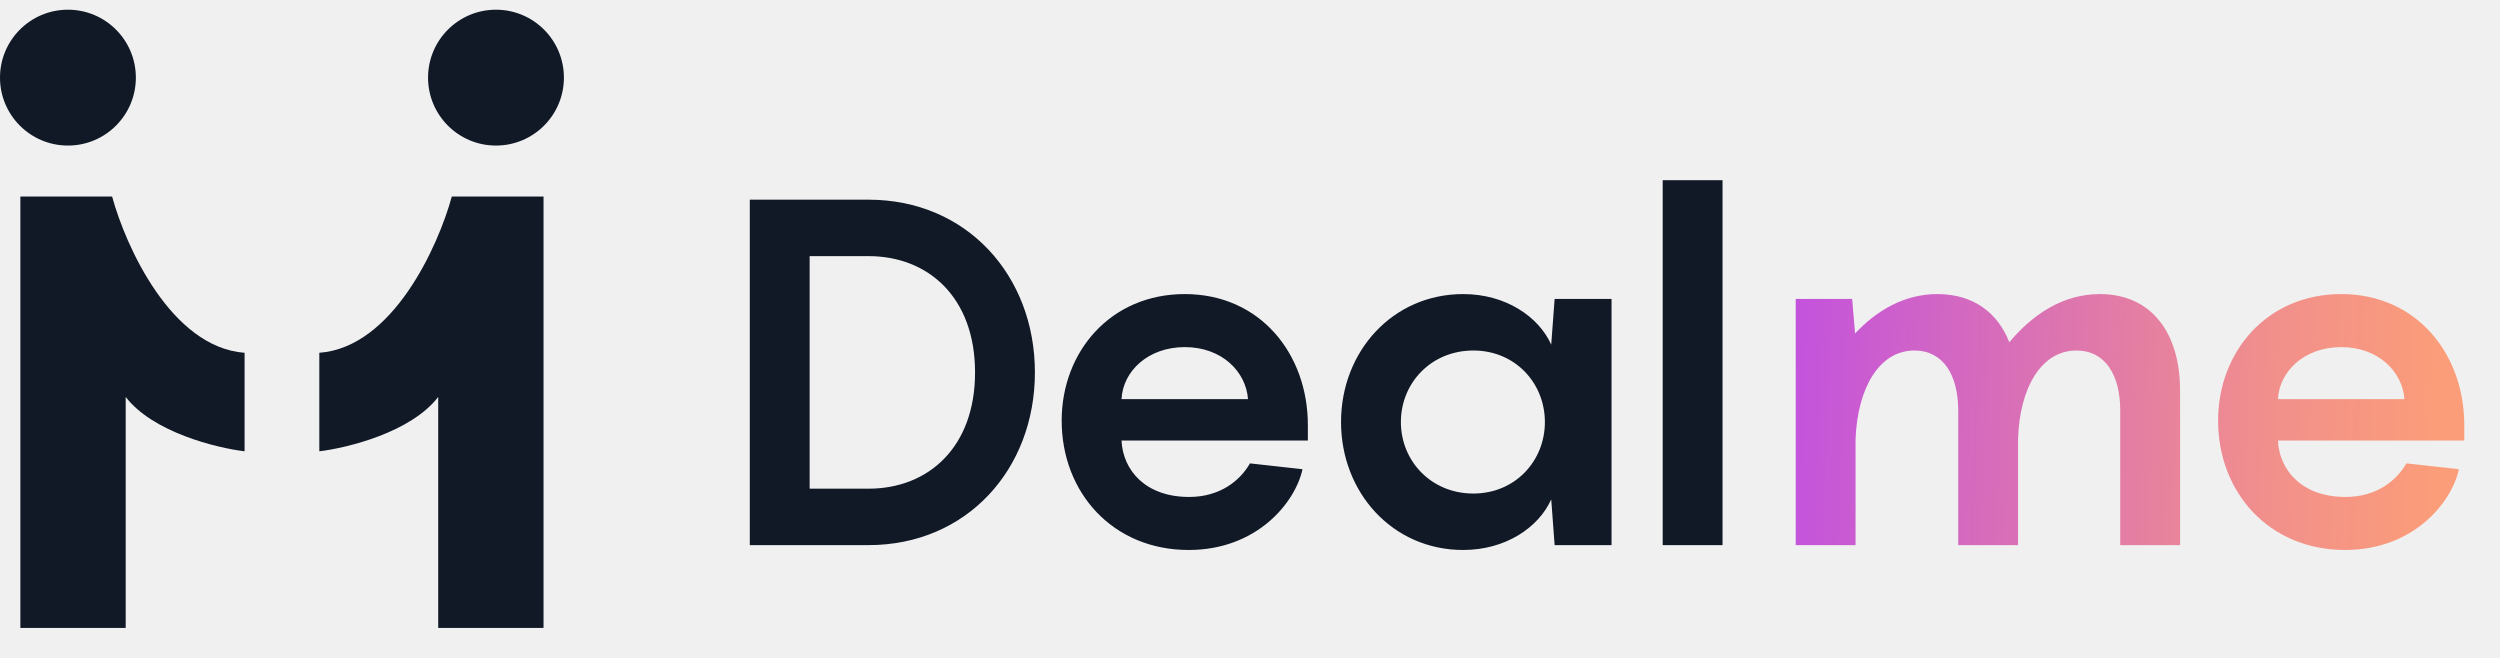
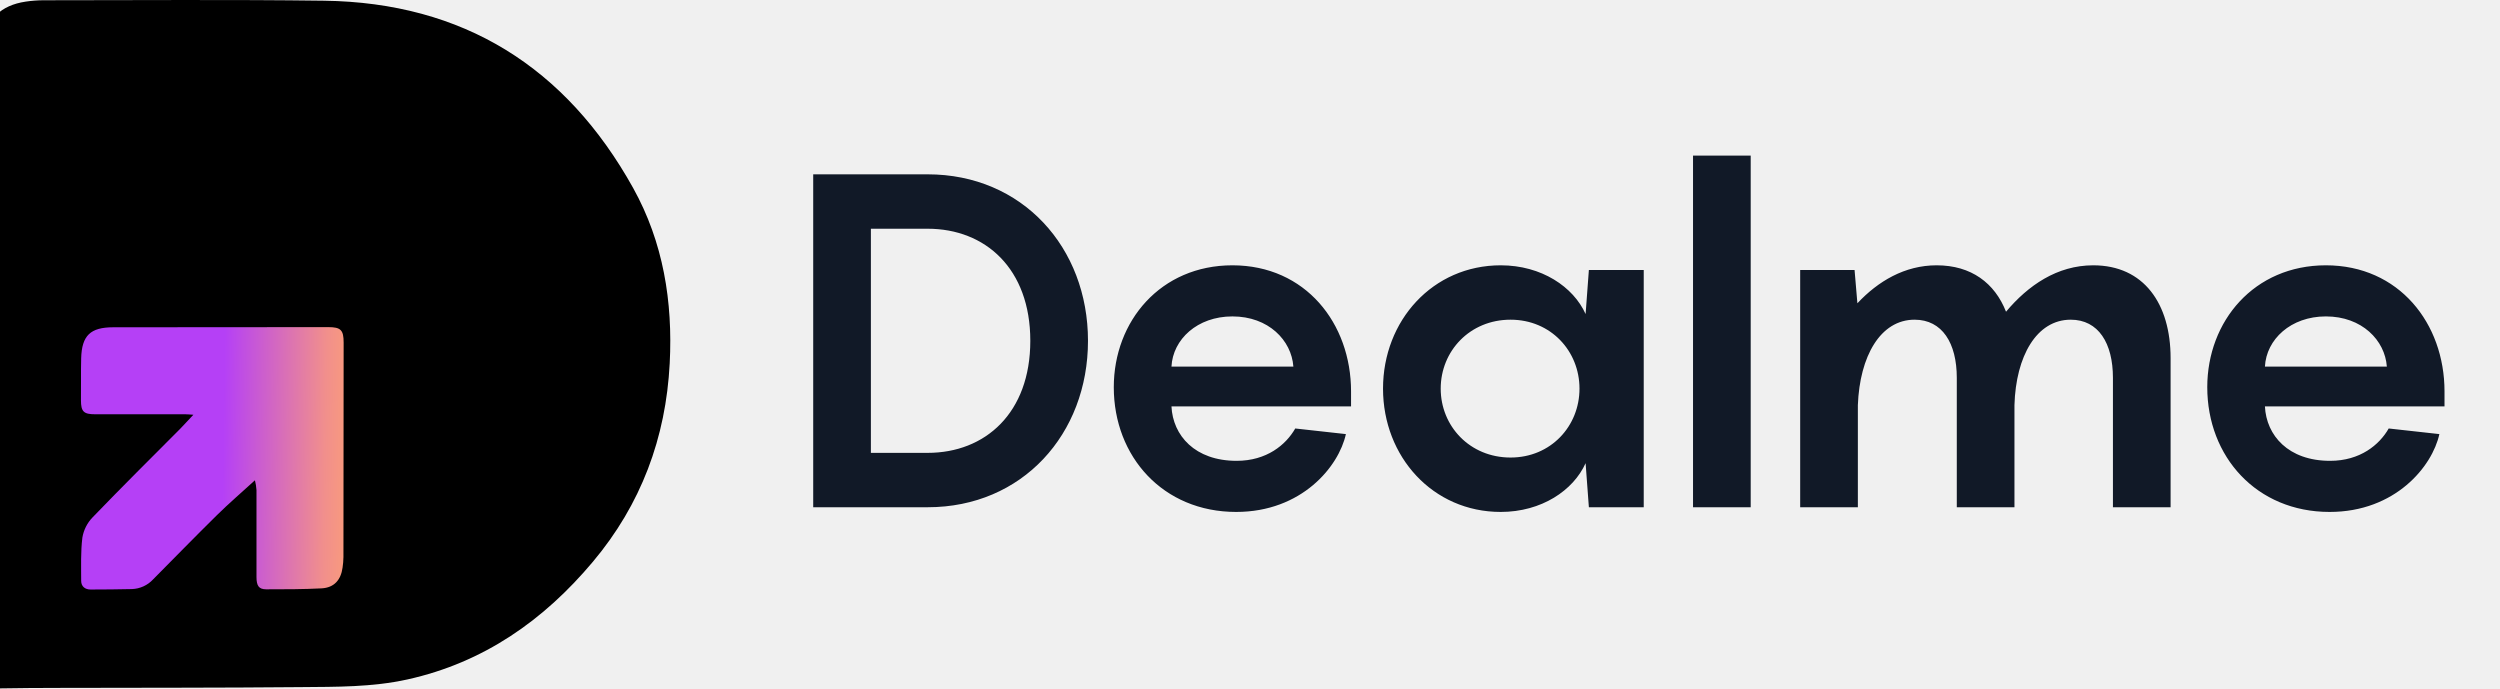
- <svg xmlns="http://www.w3.org/2000/svg" width="133" height="35" viewBox="0 0 133 35" fill="none">
-   <g clip-path="url(#clip0_308_4205)">
-     <circle cx="3.614" cy="4.13" r="3.614" fill="#111927" />
-     <circle cx="26.386" cy="4.13" r="3.614" fill="#111927" />
-     <path d="M5.964 10.455H1.084V33.407H6.687V21.117C8.133 22.997 11.506 23.828 13.012 24.009V18.768C9.108 18.479 6.687 13.105 5.964 10.455Z" fill="#111927" />
-     <path d="M24.036 10.455H28.916V33.407H23.313V21.117C21.867 22.997 18.494 23.828 16.988 24.009V18.768C20.892 18.479 23.313 13.105 24.036 10.455Z" fill="#111927" />
-     <path d="M46.205 10.623C51.433 10.623 55.057 14.661 55.057 19.812C55.057 24.962 51.433 29 46.205 29H39.889V10.623H46.205ZM46.205 25.998C49.388 25.998 51.873 23.797 51.873 19.812C51.873 15.826 49.388 13.626 46.205 13.626H43.073V25.998H46.205ZM69.578 22.607V23.435H59.664C59.742 25.04 60.959 26.438 63.262 26.438C64.919 26.438 65.98 25.558 66.498 24.652L69.293 24.962C68.905 26.748 66.86 29.259 63.236 29.259C59.199 29.259 56.481 26.205 56.481 22.374C56.481 18.724 59.069 15.645 63.029 15.645C67.067 15.645 69.578 18.854 69.578 22.607ZM63.029 18.466C61.088 18.466 59.742 19.734 59.664 21.235H66.394C66.29 19.786 65.022 18.466 63.029 18.466ZM71.343 22.452C71.343 18.699 74.087 15.645 77.84 15.645C80.092 15.645 81.852 16.835 82.525 18.336L82.706 15.903H85.734V29H82.706L82.525 26.567C81.852 28.068 80.092 29.259 77.84 29.259C74.087 29.259 71.343 26.205 71.343 22.452ZM74.527 22.452C74.527 24.522 76.132 26.256 78.383 26.256C80.609 26.256 82.188 24.522 82.188 22.452C82.188 20.381 80.609 18.647 78.383 18.647C76.132 18.647 74.527 20.381 74.527 22.452ZM91.639 9.588V29H88.455V9.588H91.639Z" fill="#111927" />
-     <path d="M111.709 15.645C114.505 15.645 115.98 17.767 115.98 20.769V29H112.797V21.856C112.797 19.941 111.994 18.647 110.467 18.647C108.578 18.647 107.439 20.666 107.361 23.358V29H104.178V21.856C104.178 19.941 103.375 18.647 101.848 18.647C99.959 18.647 98.82 20.666 98.716 23.358V29H95.533V15.903H98.535L98.69 17.741C99.829 16.524 101.305 15.645 103.065 15.645C104.98 15.645 106.274 16.628 106.895 18.207C108.112 16.757 109.716 15.645 111.709 15.645ZM131.1 22.607V23.435H121.187C121.264 25.04 122.481 26.438 124.785 26.438C126.441 26.438 127.502 25.558 128.02 24.652L130.815 24.962C130.427 26.748 128.382 29.259 124.759 29.259C120.721 29.259 118.003 26.205 118.003 22.374C118.003 18.724 120.592 15.645 124.552 15.645C128.589 15.645 131.1 18.854 131.1 22.607ZM124.552 18.466C122.61 18.466 121.264 19.734 121.187 21.235H127.916C127.813 19.786 126.545 18.466 124.552 18.466Z" fill="url(#paint0_linear_308_4205)" />
+ <svg xmlns="http://www.w3.org/2000/svg" width="138" height="38" viewBox="0 0 138 38" fill="none">
+   <g clip-path="url(#clip0_342_27778)">
+     <rect x="4" y="17" width="16" height="16" fill="url(#paint0_linear_342_27778)" />
+     <path d="M-0.988 20.237C-0.988 14.717 -0.988 9.195 -0.988 3.673C-0.996 3.245 -0.973 2.817 -0.919 2.393C-0.726 1.045 0.039 0.298 1.413 0.09C1.741 0.041 2.072 0.015 2.404 0.014C7.563 0.014 12.722 -0.03 17.882 0.039C25.581 0.142 31.243 3.717 34.949 10.376C36.614 13.37 37.144 16.655 36.968 20.056C36.757 24.175 35.38 27.853 32.727 31.01C30.01 34.247 26.694 36.573 22.495 37.504C20.547 37.936 18.564 37.911 16.59 37.929C12.178 37.97 7.766 37.96 3.354 37.972C2.208 37.972 1.06 37.981 -0.088 38C-0.864 38.008 -1 37.883 -1 37.092C-1 31.473 -1 25.855 -1 20.237H-0.988ZM14.072 26.512C14.117 26.688 14.145 26.867 14.158 27.049C14.158 28.649 14.158 30.251 14.158 31.852C14.158 32.337 14.289 32.529 14.69 32.53C15.712 32.53 16.738 32.53 17.758 32.477C18.445 32.437 18.816 32.017 18.91 31.331C18.939 31.14 18.954 30.947 18.958 30.754C18.964 26.806 18.968 22.858 18.969 18.91C18.969 18.213 18.81 18.057 18.116 18.057C14.161 18.057 10.205 18.06 6.25 18.066C4.988 18.066 4.515 18.522 4.481 19.777C4.46 20.549 4.481 21.323 4.469 22.095C4.469 22.719 4.616 22.869 5.255 22.868C6.914 22.868 8.574 22.868 10.232 22.868C10.351 22.868 10.467 22.881 10.675 22.894C10.393 23.188 10.175 23.437 9.947 23.668C8.325 25.295 6.704 26.904 5.11 28.559C4.815 28.864 4.62 29.251 4.548 29.669C4.45 30.457 4.481 31.263 4.481 32.064C4.481 32.377 4.7 32.54 4.998 32.542C5.757 32.542 6.518 32.533 7.277 32.517C7.5 32.51 7.719 32.459 7.921 32.366C8.124 32.273 8.306 32.141 8.456 31.977C9.622 30.8 10.781 29.614 11.965 28.446C12.628 27.791 13.34 27.18 14.072 26.512Z" fill="black" />
+     <path d="M51.205 9.623C56.433 9.623 60.057 13.661 60.057 18.812C60.057 23.962 56.433 28 51.205 28H44.889V9.623H51.205ZM51.205 24.998C54.388 24.998 56.873 22.797 56.873 18.812C56.873 14.826 54.388 12.626 51.205 12.626H48.073V24.998H51.205ZM74.578 21.607V22.435H64.665C64.742 24.04 65.959 25.438 68.262 25.438C69.919 25.438 70.98 24.558 71.498 23.652L74.293 23.962C73.905 25.748 71.86 28.259 68.236 28.259C64.199 28.259 61.481 25.205 61.481 21.374C61.481 17.724 64.069 14.645 68.029 14.645C72.067 14.645 74.578 17.854 74.578 21.607ZM68.029 17.466C66.088 17.466 64.742 18.734 64.665 20.235H71.394C71.29 18.786 70.022 17.466 68.029 17.466ZM76.343 21.452C76.343 17.699 79.087 14.645 82.84 14.645C85.092 14.645 86.852 15.835 87.525 17.336L87.706 14.903H90.734V28H87.706L87.525 25.567C86.852 27.068 85.092 28.259 82.84 28.259C79.087 28.259 76.343 25.205 76.343 21.452ZM79.527 21.452C79.527 23.522 81.132 25.256 83.383 25.256C85.609 25.256 87.188 23.522 87.188 21.452C87.188 19.381 85.609 17.647 83.383 17.647C81.132 17.647 79.527 19.381 79.527 21.452ZM96.639 8.588V28H93.455V8.588H96.639ZM115.547 14.645C118.342 14.645 119.817 16.767 119.817 19.769V28H116.634V20.856C116.634 18.941 115.831 17.647 114.304 17.647C112.415 17.647 111.276 19.666 111.198 22.358V28H108.015V20.856C108.015 18.941 107.212 17.647 105.685 17.647C103.796 17.647 102.657 19.666 102.554 22.358V28H99.37V14.903H102.372L102.528 16.741C103.667 15.524 105.142 14.645 106.902 14.645C108.817 14.645 110.111 15.628 110.733 17.207C111.949 15.757 113.554 14.645 115.547 14.645ZM134.937 21.607V22.435H125.024C125.102 24.04 126.318 25.438 128.622 25.438C130.278 25.438 131.34 24.558 131.857 23.652L134.653 23.962C134.264 25.748 132.22 28.259 128.596 28.259C124.558 28.259 121.841 25.205 121.841 21.374C121.841 17.724 124.429 14.645 128.389 14.645C132.427 14.645 134.937 17.854 134.937 21.607ZM128.389 17.466C126.448 17.466 125.102 18.734 125.024 20.235H131.754C131.65 18.786 130.382 17.466 128.389 17.466Z" fill="#111927" />
  </g>
  <defs>
-     <linearGradient id="paint0_linear_308_4205" x1="38" y1="4" x2="148.963" y2="8.391" gradientUnits="userSpaceOnUse">
+     <linearGradient id="paint0_linear_342_27778" x1="4" y1="17" x2="22.715" y2="17.242" gradientUnits="userSpaceOnUse">
      <stop offset="0.45" stop-color="#B540F6" />
      <stop offset="0.75" stop-color="#F18F8C" />
      <stop offset="0.832" stop-color="#FB9D79" />
    </linearGradient>
-     <clipPath id="clip0_308_4205">
-       <rect width="133" height="34.485" fill="white" transform="translate(0 0.515137)" />
+     <clipPath id="clip0_342_27778">
+       <rect width="138" height="38" fill="white" />
    </clipPath>
  </defs>
</svg>
